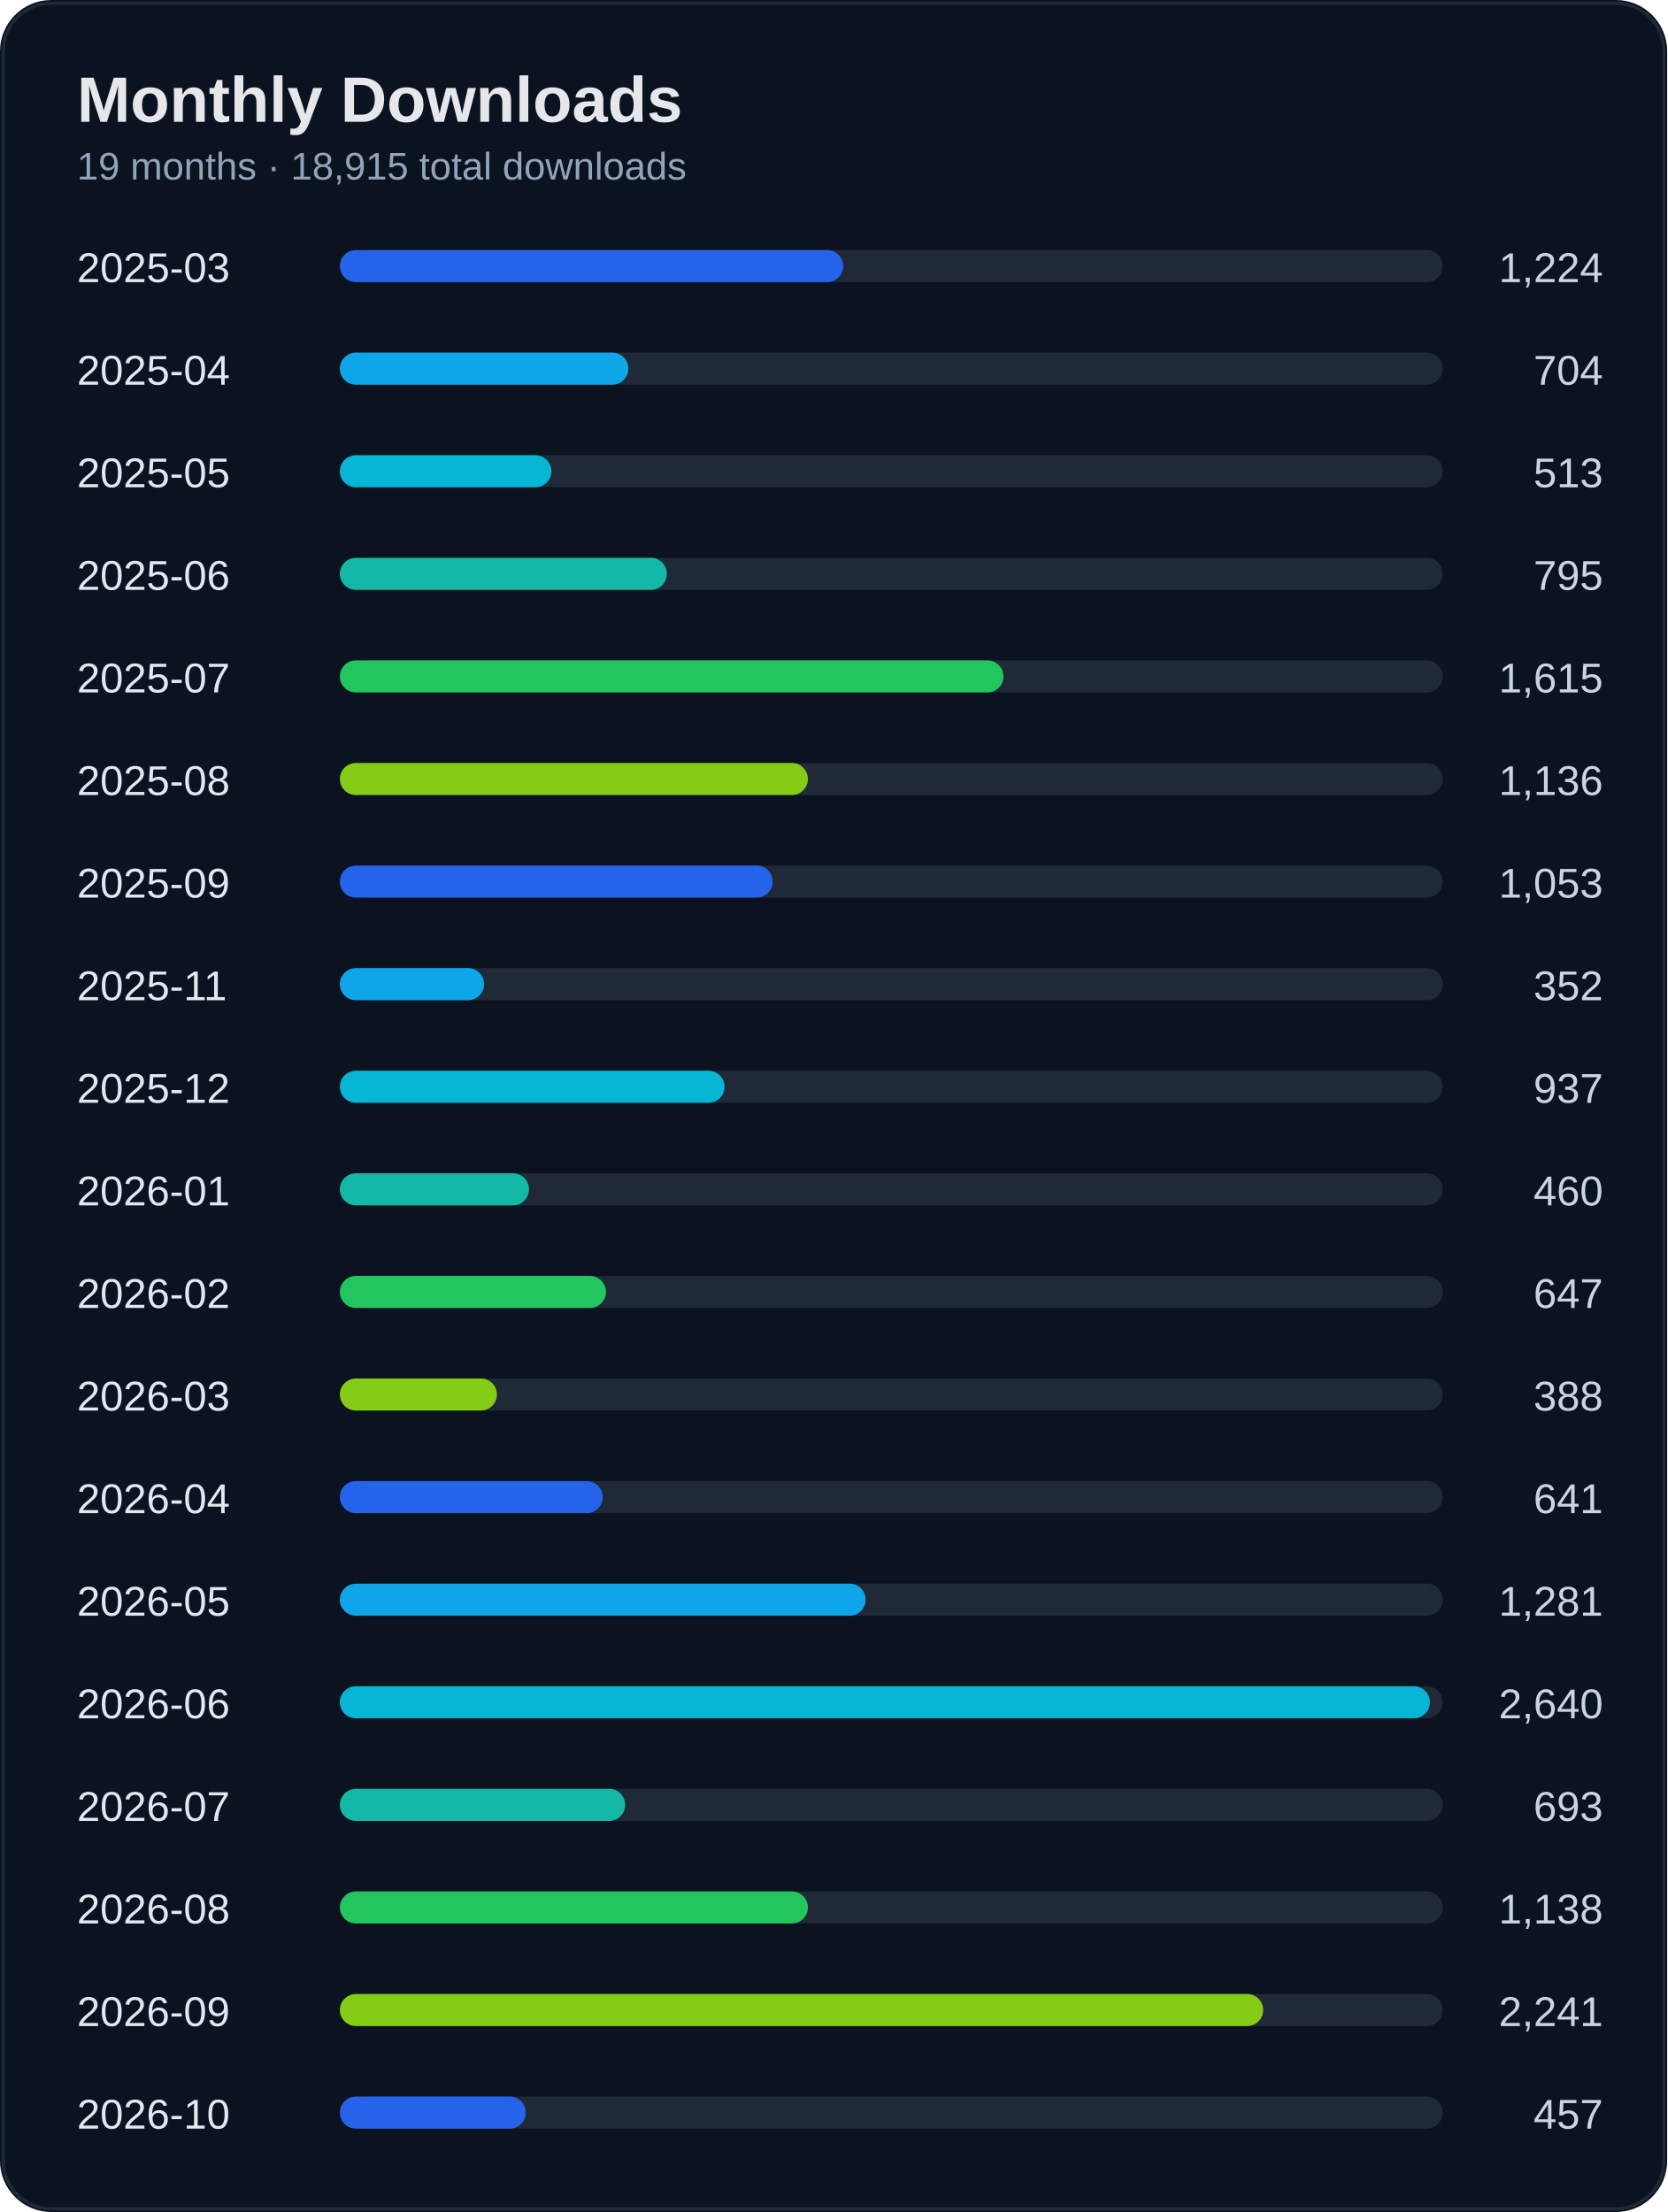
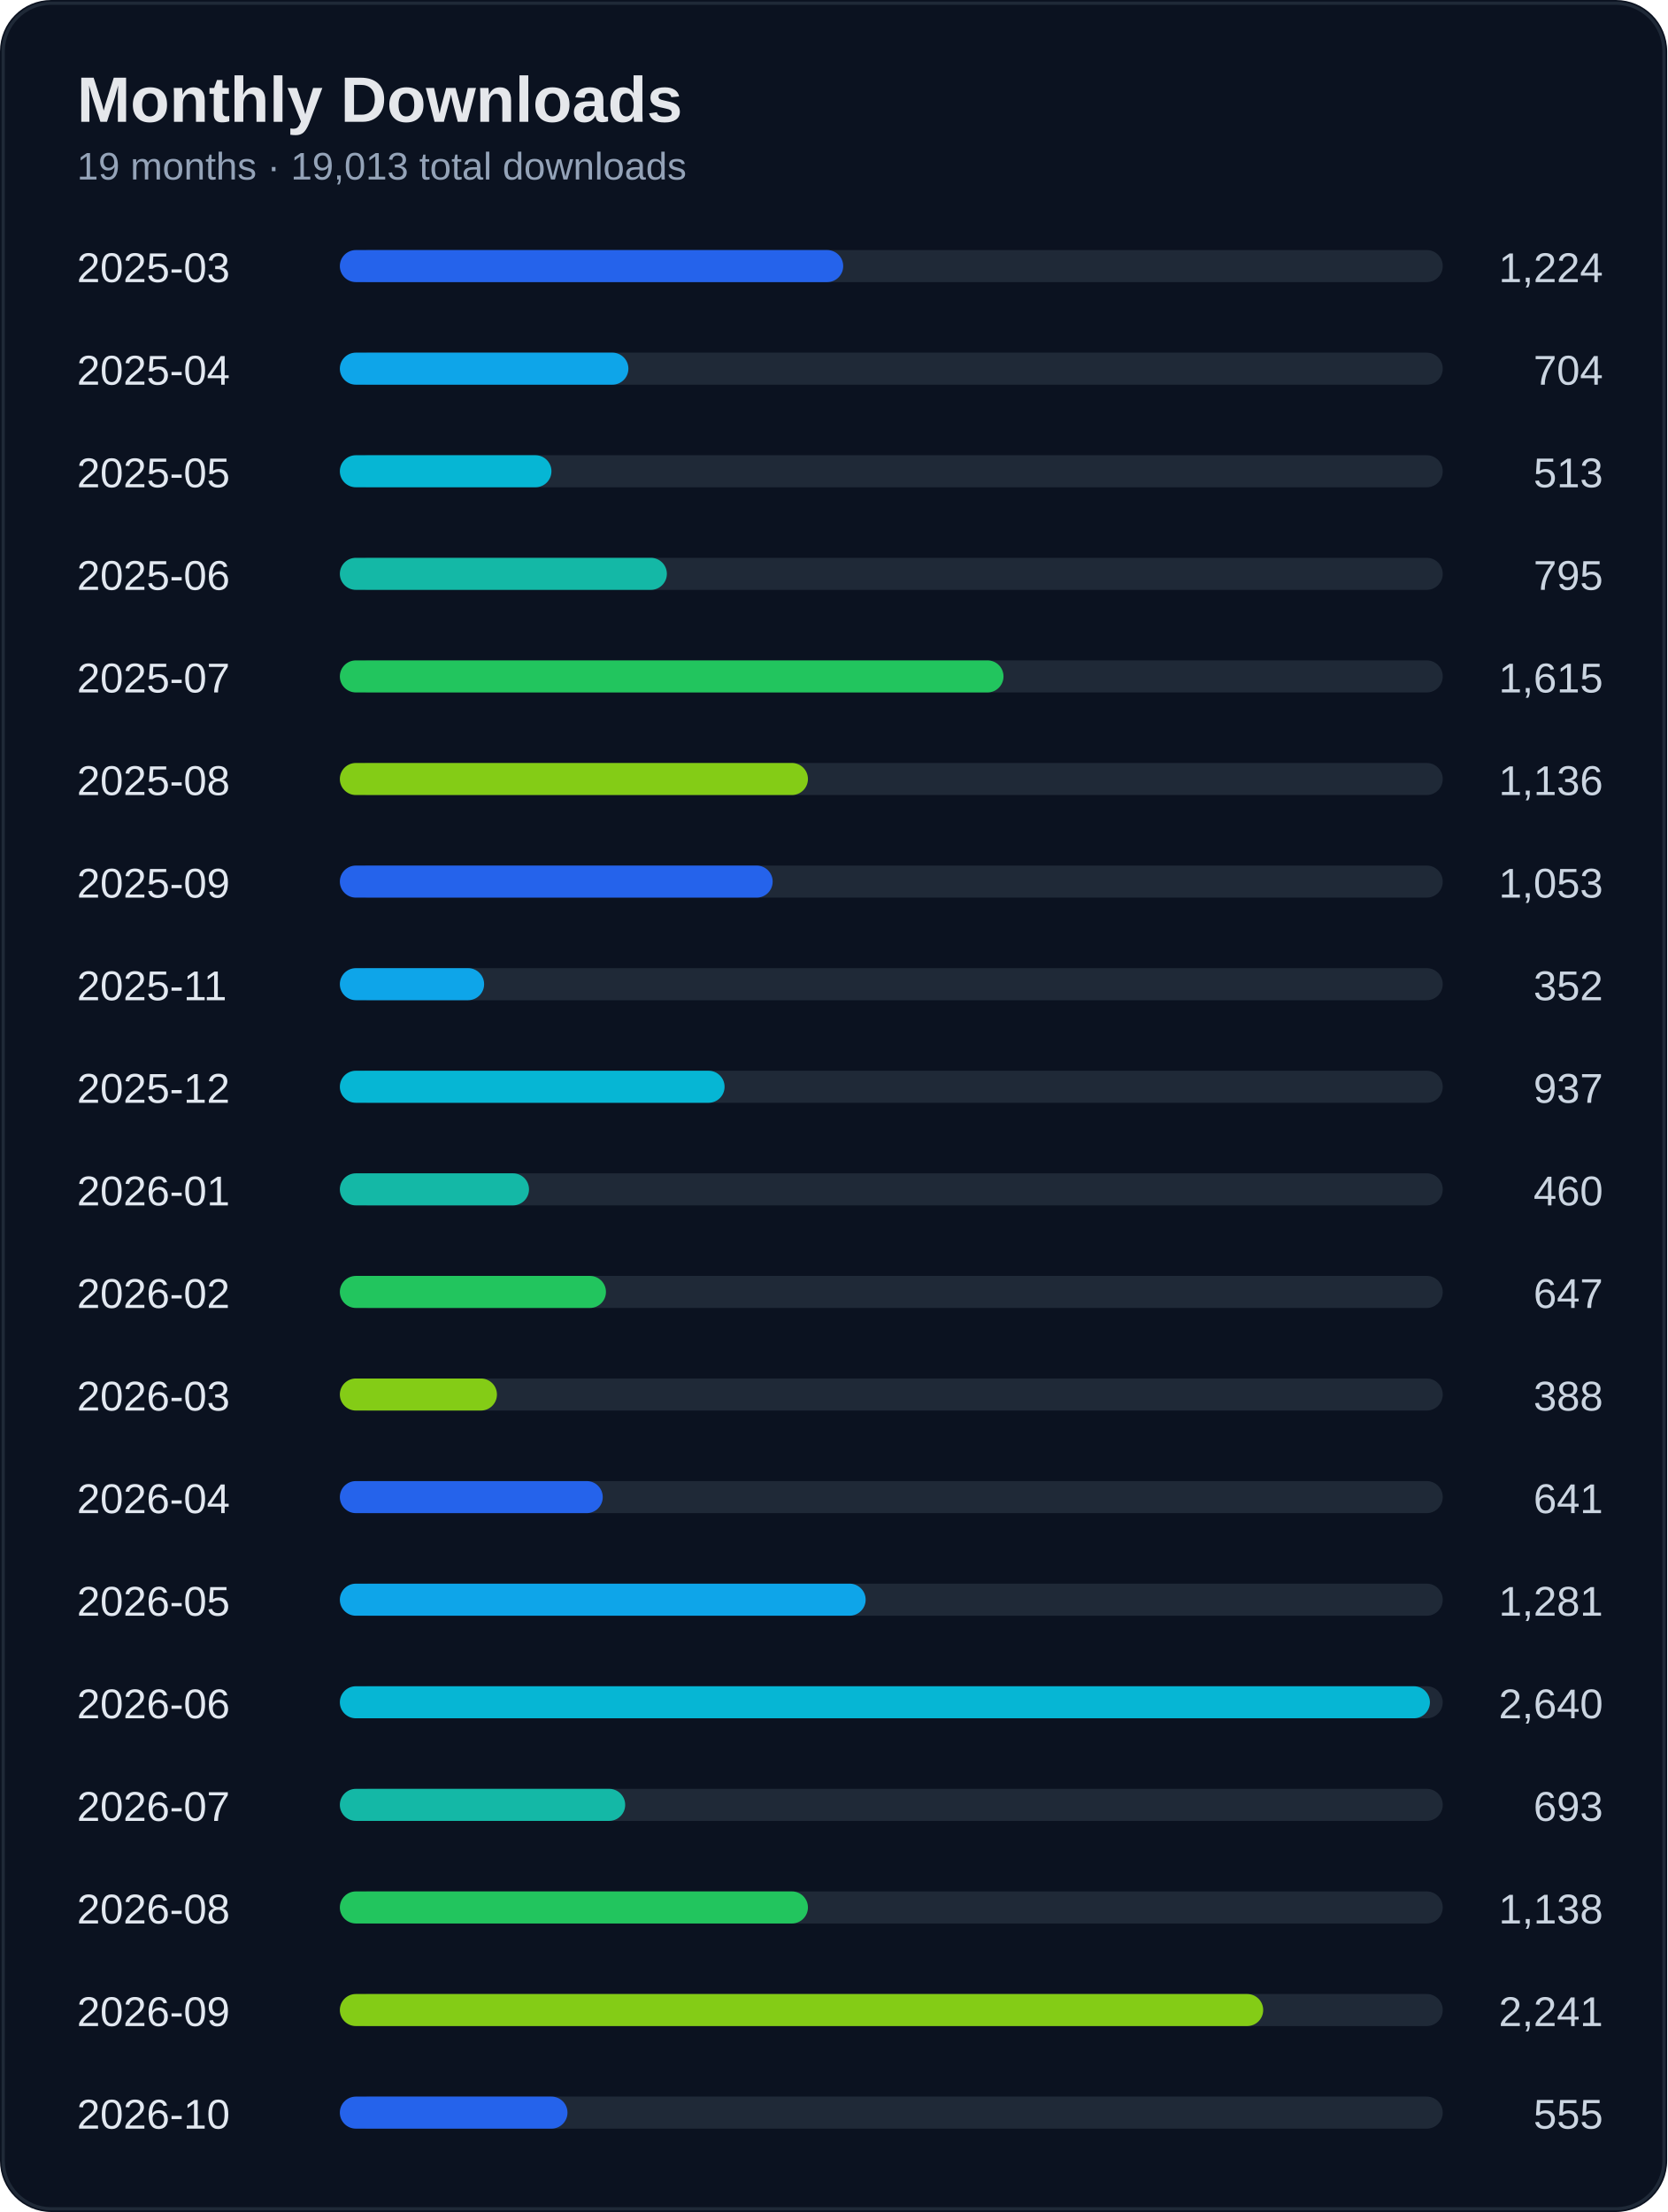
<svg xmlns="http://www.w3.org/2000/svg" width="520" height="690" viewBox="0 0 520 690">
  <rect width="100%" height="100%" rx="16" fill="#0b1220" />
  <rect x="1" y="1" width="518" height="688" rx="15" fill="none" stroke="#1f2937" />
  <text x="24" y="38" fill="#e5e7eb" font-size="20" font-weight="700" font-family="Segoe UI, Arial">Monthly Downloads</text>
-   <text x="24" y="56" fill="#94a3b8" font-size="12" font-family="Segoe UI, Arial">19 months · 18,915 total downloads</text>
+   <text x="24" y="56" fill="#94a3b8" font-size="12" font-family="Segoe UI, Arial">19 months · 19,013 total downloads</text>
  <text x="24" y="88" fill="#e2e8f0" font-size="13" font-family="Segoe UI, Arial">2025-03</text>
  <text x="500" y="88" fill="#cbd5e1" font-size="13" text-anchor="end" font-family="Segoe UI, Arial">1,224</text>
  <rect x="110" y="78" width="340" height="10" rx="5" fill="#1f2937" />
  <rect x="106" y="78" width="157" height="10" rx="5" fill="#2563eb" />
  <text x="24" y="120" fill="#e2e8f0" font-size="13" font-family="Segoe UI, Arial">2025-04</text>
  <text x="500" y="120" fill="#cbd5e1" font-size="13" text-anchor="end" font-family="Segoe UI, Arial">704</text>
  <rect x="110" y="110" width="340" height="10" rx="5" fill="#1f2937" />
  <rect x="106" y="110" width="90" height="10" rx="5" fill="#0ea5e9" />
  <text x="24" y="152" fill="#e2e8f0" font-size="13" font-family="Segoe UI, Arial">2025-05</text>
  <text x="500" y="152" fill="#cbd5e1" font-size="13" text-anchor="end" font-family="Segoe UI, Arial">513</text>
  <rect x="110" y="142" width="340" height="10" rx="5" fill="#1f2937" />
  <rect x="106" y="142" width="66" height="10" rx="5" fill="#06b6d4" />
  <text x="24" y="184" fill="#e2e8f0" font-size="13" font-family="Segoe UI, Arial">2025-06</text>
  <text x="500" y="184" fill="#cbd5e1" font-size="13" text-anchor="end" font-family="Segoe UI, Arial">795</text>
  <rect x="110" y="174" width="340" height="10" rx="5" fill="#1f2937" />
  <rect x="106" y="174" width="102" height="10" rx="5" fill="#14b8a6" />
  <text x="24" y="216" fill="#e2e8f0" font-size="13" font-family="Segoe UI, Arial">2025-07</text>
  <text x="500" y="216" fill="#cbd5e1" font-size="13" text-anchor="end" font-family="Segoe UI, Arial">1,615</text>
  <rect x="110" y="206" width="340" height="10" rx="5" fill="#1f2937" />
  <rect x="106" y="206" width="207" height="10" rx="5" fill="#22c55e" />
  <text x="24" y="248" fill="#e2e8f0" font-size="13" font-family="Segoe UI, Arial">2025-08</text>
  <text x="500" y="248" fill="#cbd5e1" font-size="13" text-anchor="end" font-family="Segoe UI, Arial">1,136</text>
  <rect x="110" y="238" width="340" height="10" rx="5" fill="#1f2937" />
  <rect x="106" y="238" width="146" height="10" rx="5" fill="#84cc16" />
  <text x="24" y="280" fill="#e2e8f0" font-size="13" font-family="Segoe UI, Arial">2025-09</text>
  <text x="500" y="280" fill="#cbd5e1" font-size="13" text-anchor="end" font-family="Segoe UI, Arial">1,053</text>
  <rect x="110" y="270" width="340" height="10" rx="5" fill="#1f2937" />
  <rect x="106" y="270" width="135" height="10" rx="5" fill="#2563eb" />
  <text x="24" y="312" fill="#e2e8f0" font-size="13" font-family="Segoe UI, Arial">2025-11</text>
  <text x="500" y="312" fill="#cbd5e1" font-size="13" text-anchor="end" font-family="Segoe UI, Arial">352</text>
  <rect x="110" y="302" width="340" height="10" rx="5" fill="#1f2937" />
  <rect x="106" y="302" width="45" height="10" rx="5" fill="#0ea5e9" />
  <text x="24" y="344" fill="#e2e8f0" font-size="13" font-family="Segoe UI, Arial">2025-12</text>
  <text x="500" y="344" fill="#cbd5e1" font-size="13" text-anchor="end" font-family="Segoe UI, Arial">937</text>
  <rect x="110" y="334" width="340" height="10" rx="5" fill="#1f2937" />
  <rect x="106" y="334" width="120" height="10" rx="5" fill="#06b6d4" />
  <text x="24" y="376" fill="#e2e8f0" font-size="13" font-family="Segoe UI, Arial">2026-01</text>
  <text x="500" y="376" fill="#cbd5e1" font-size="13" text-anchor="end" font-family="Segoe UI, Arial">460</text>
  <rect x="110" y="366" width="340" height="10" rx="5" fill="#1f2937" />
  <rect x="106" y="366" width="59" height="10" rx="5" fill="#14b8a6" />
  <text x="24" y="408" fill="#e2e8f0" font-size="13" font-family="Segoe UI, Arial">2026-02</text>
  <text x="500" y="408" fill="#cbd5e1" font-size="13" text-anchor="end" font-family="Segoe UI, Arial">647</text>
  <rect x="110" y="398" width="340" height="10" rx="5" fill="#1f2937" />
  <rect x="106" y="398" width="83" height="10" rx="5" fill="#22c55e" />
  <text x="24" y="440" fill="#e2e8f0" font-size="13" font-family="Segoe UI, Arial">2026-03</text>
  <text x="500" y="440" fill="#cbd5e1" font-size="13" text-anchor="end" font-family="Segoe UI, Arial">388</text>
  <rect x="110" y="430" width="340" height="10" rx="5" fill="#1f2937" />
  <rect x="106" y="430" width="49" height="10" rx="5" fill="#84cc16" />
  <text x="24" y="472" fill="#e2e8f0" font-size="13" font-family="Segoe UI, Arial">2026-04</text>
  <text x="500" y="472" fill="#cbd5e1" font-size="13" text-anchor="end" font-family="Segoe UI, Arial">641</text>
  <rect x="110" y="462" width="340" height="10" rx="5" fill="#1f2937" />
  <rect x="106" y="462" width="82" height="10" rx="5" fill="#2563eb" />
  <text x="24" y="504" fill="#e2e8f0" font-size="13" font-family="Segoe UI, Arial">2026-05</text>
  <text x="500" y="504" fill="#cbd5e1" font-size="13" text-anchor="end" font-family="Segoe UI, Arial">1,281</text>
  <rect x="110" y="494" width="340" height="10" rx="5" fill="#1f2937" />
  <rect x="106" y="494" width="164" height="10" rx="5" fill="#0ea5e9" />
  <text x="24" y="536" fill="#e2e8f0" font-size="13" font-family="Segoe UI, Arial">2026-06</text>
  <text x="500" y="536" fill="#cbd5e1" font-size="13" text-anchor="end" font-family="Segoe UI, Arial">2,640</text>
  <rect x="110" y="526" width="340" height="10" rx="5" fill="#1f2937" />
  <rect x="106" y="526" width="340" height="10" rx="5" fill="#06b6d4" />
  <text x="24" y="568" fill="#e2e8f0" font-size="13" font-family="Segoe UI, Arial">2026-07</text>
  <text x="500" y="568" fill="#cbd5e1" font-size="13" text-anchor="end" font-family="Segoe UI, Arial">693</text>
  <rect x="110" y="558" width="340" height="10" rx="5" fill="#1f2937" />
  <rect x="106" y="558" width="89" height="10" rx="5" fill="#14b8a6" />
  <text x="24" y="600" fill="#e2e8f0" font-size="13" font-family="Segoe UI, Arial">2026-08</text>
  <text x="500" y="600" fill="#cbd5e1" font-size="13" text-anchor="end" font-family="Segoe UI, Arial">1,138</text>
  <rect x="110" y="590" width="340" height="10" rx="5" fill="#1f2937" />
  <rect x="106" y="590" width="146" height="10" rx="5" fill="#22c55e" />
  <text x="24" y="632" fill="#e2e8f0" font-size="13" font-family="Segoe UI, Arial">2026-09</text>
  <text x="500" y="632" fill="#cbd5e1" font-size="13" text-anchor="end" font-family="Segoe UI, Arial">2,241</text>
  <rect x="110" y="622" width="340" height="10" rx="5" fill="#1f2937" />
  <rect x="106" y="622" width="288" height="10" rx="5" fill="#84cc16" />
  <text x="24" y="664" fill="#e2e8f0" font-size="13" font-family="Segoe UI, Arial">2026-10</text>
-   <text x="500" y="664" fill="#cbd5e1" font-size="13" text-anchor="end" font-family="Segoe UI, Arial">457</text>
+   <text x="500" y="664" fill="#cbd5e1" font-size="13" text-anchor="end" font-family="Segoe UI, Arial">555</text>
  <rect x="110" y="654" width="340" height="10" rx="5" fill="#1f2937" />
-   <rect x="106" y="654" width="58" height="10" rx="5" fill="#2563eb" />
+   <rect x="106" y="654" width="71" height="10" rx="5" fill="#2563eb" />
</svg>
